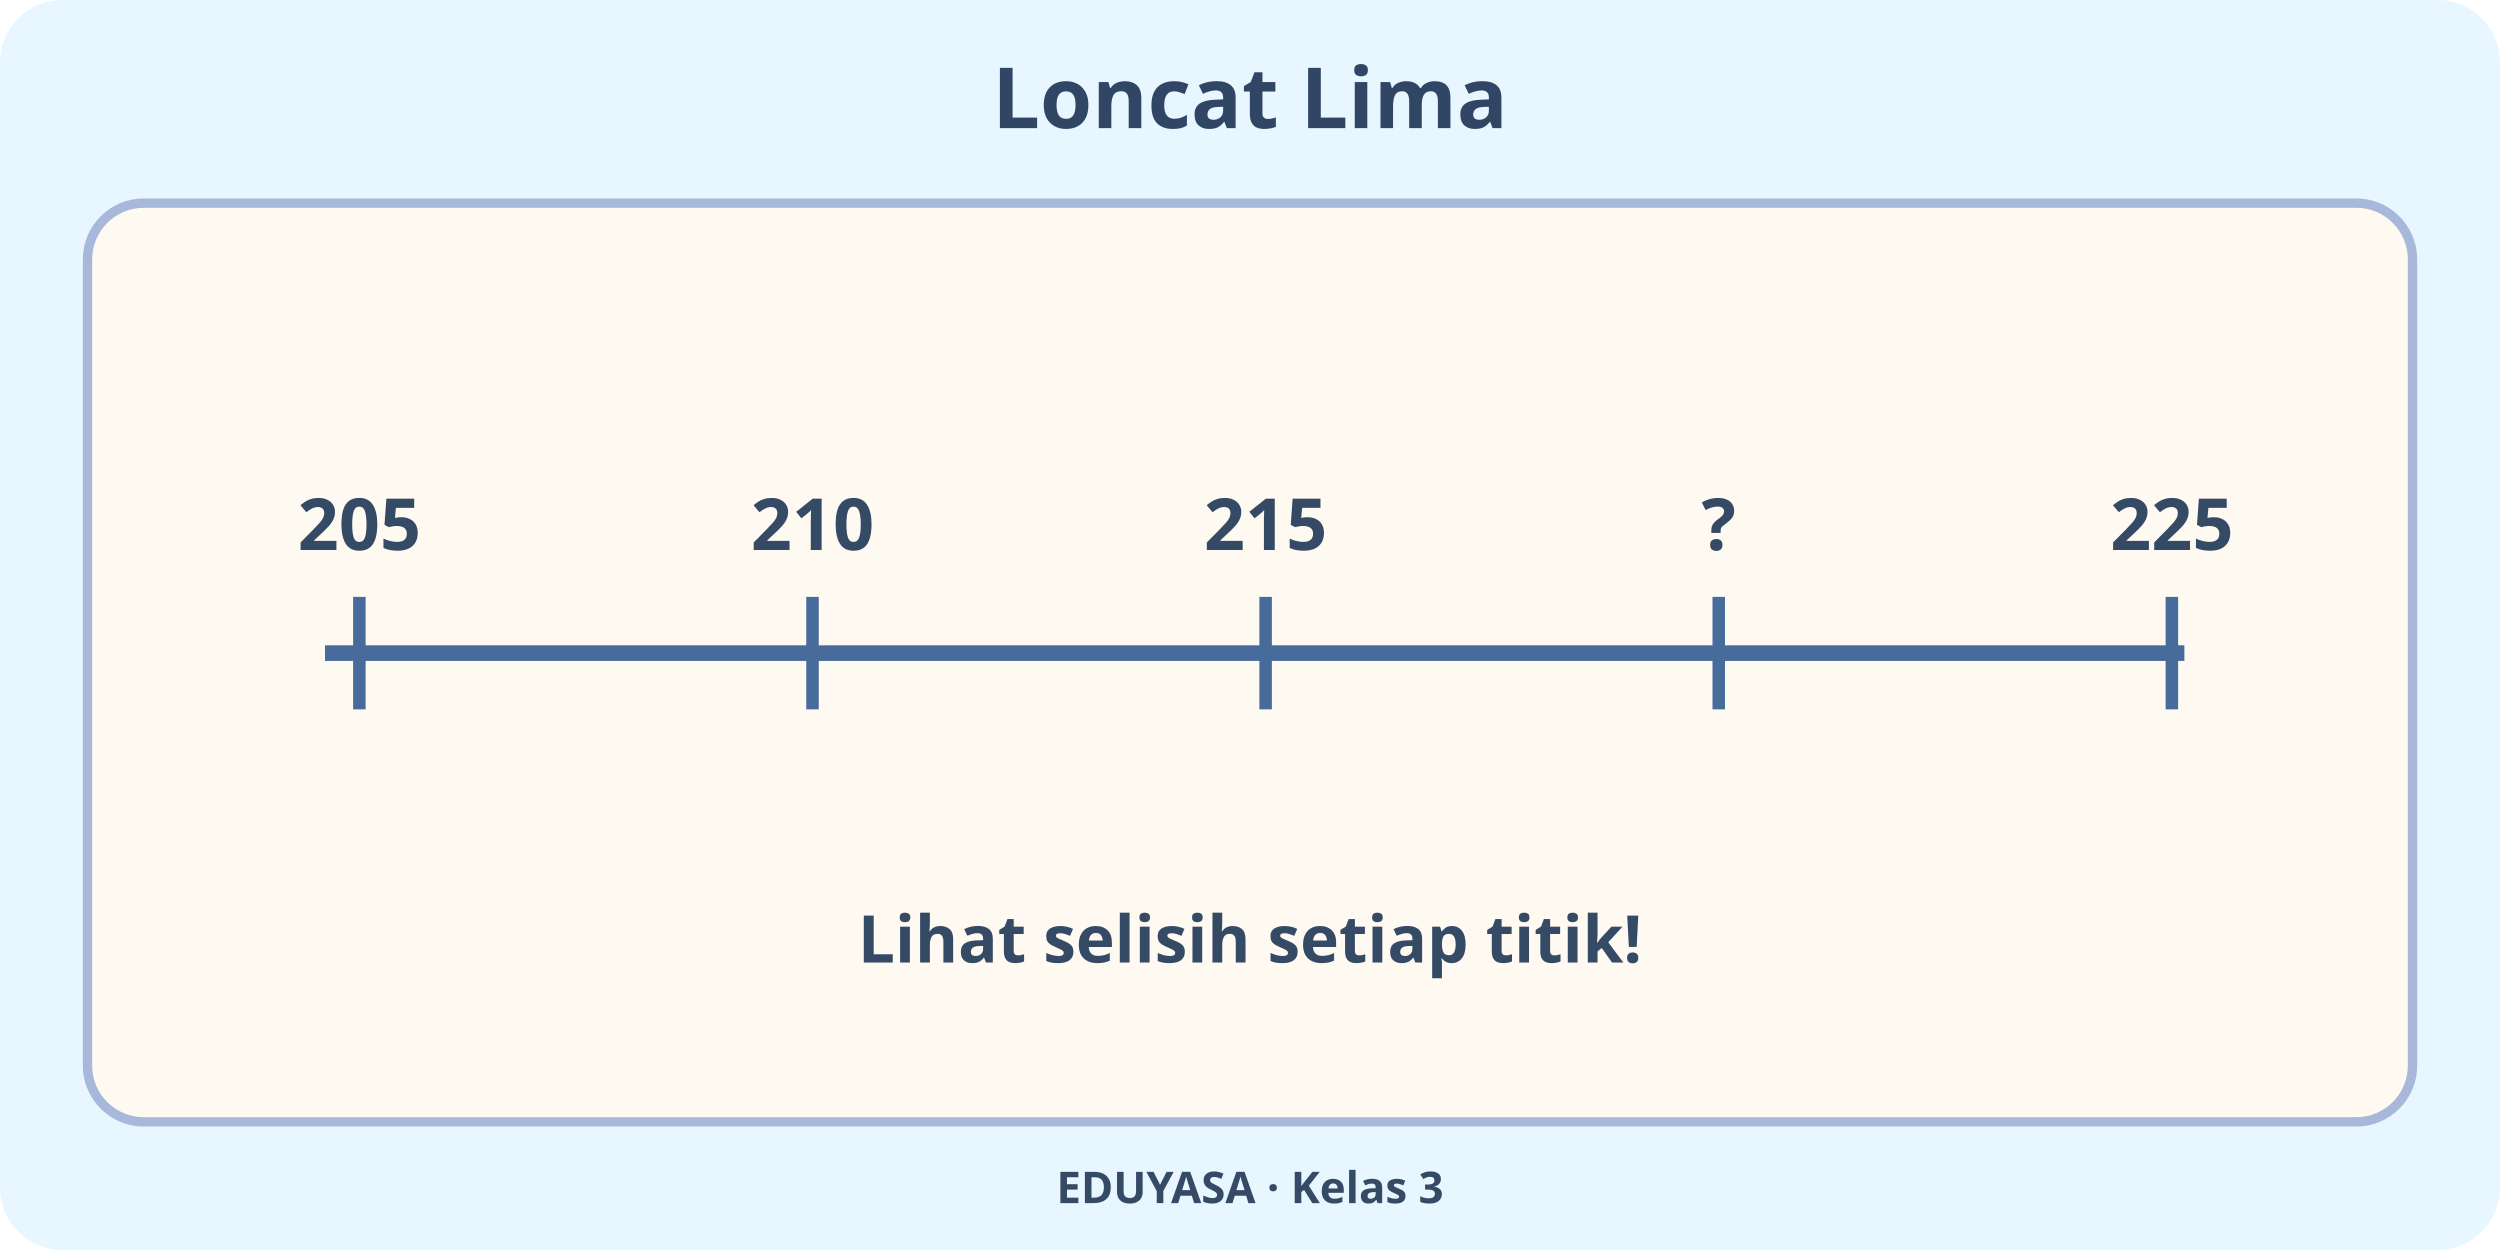
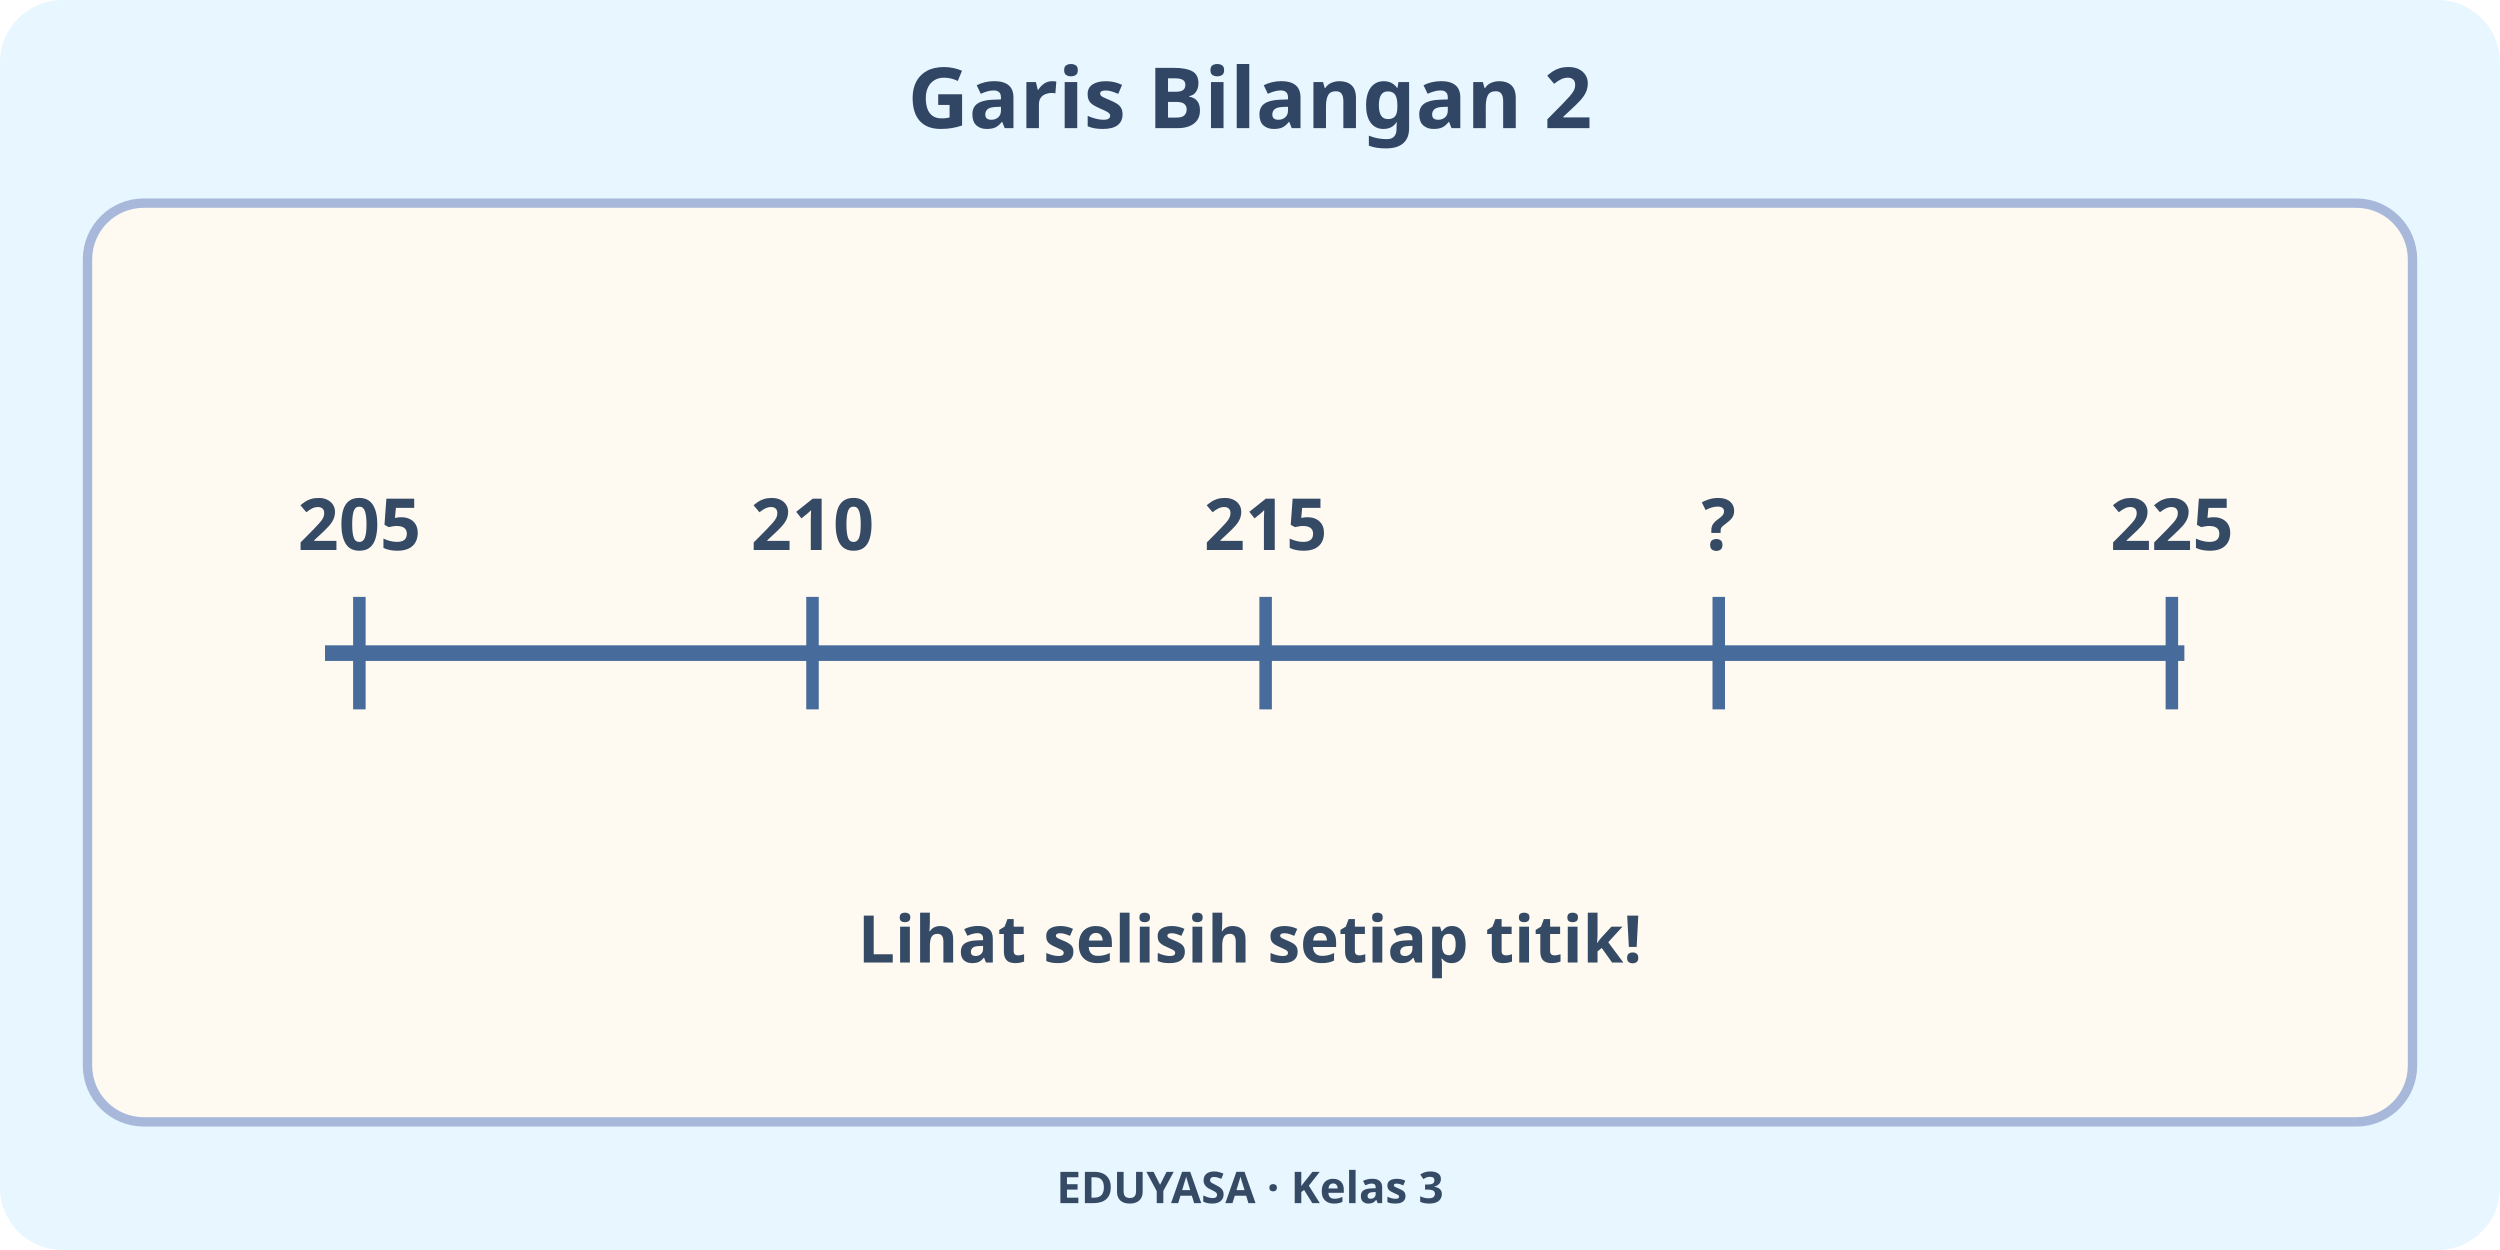
<svg xmlns="http://www.w3.org/2000/svg" viewBox="0 0 800 400" role="img" aria-labelledby="title desc">
  <rect width="800" height="400" rx="20" fill="#e7f6ff" />
  <rect x="28" y="65" width="744" height="294" rx="18" fill="#fffaf1" stroke="#a7b8da" stroke-width="3" />
-   <text x="400" y="41" fill="#314664" font-family="sans-serif" font-weight="bold" font-size="27" text-anchor="middle">Loncat Lima</text>
+   <text x="400" y="41" fill="#314664" font-family="sans-serif" font-weight="bold" font-size="27" text-anchor="middle">Garis Bilangan 2</text>
  <line x1="104" y1="209" x2="699" y2="209" stroke="#476b9a" stroke-width="5" />
  <line x1="115" y1="191" x2="115" y2="227" stroke="#476b9a" stroke-width="4" />
  <text x="115" y="176" font-size="23" text-anchor="middle" font-family="sans-serif" font-weight="bold" fill="#354a65">205</text>
  <line x1="260" y1="191" x2="260" y2="227" stroke="#476b9a" stroke-width="4" />
  <text x="260" y="176" font-size="23" text-anchor="middle" font-family="sans-serif" font-weight="bold" fill="#354a65">210</text>
  <line x1="405" y1="191" x2="405" y2="227" stroke="#476b9a" stroke-width="4" />
  <text x="405" y="176" font-size="23" text-anchor="middle" font-family="sans-serif" font-weight="bold" fill="#354a65">215</text>
  <line x1="550" y1="191" x2="550" y2="227" stroke="#476b9a" stroke-width="4" />
  <text x="550" y="176" font-size="23" text-anchor="middle" font-family="sans-serif" font-weight="bold" fill="#354a65">?</text>
  <line x1="695" y1="191" x2="695" y2="227" stroke="#476b9a" stroke-width="4" />
  <text x="695" y="176" font-size="23" text-anchor="middle" font-family="sans-serif" font-weight="bold" fill="#354a65">225</text>
  <text x="400" y="308" font-size="21" text-anchor="middle" font-family="sans-serif" font-weight="bold" fill="#354a65">Lihat selisih setiap titik!</text>
  <text x="400" y="385" font-size="14" text-anchor="middle" font-family="sans-serif" font-weight="bold" fill="#354a65">EDUYASA · Kelas 3</text>
</svg>
